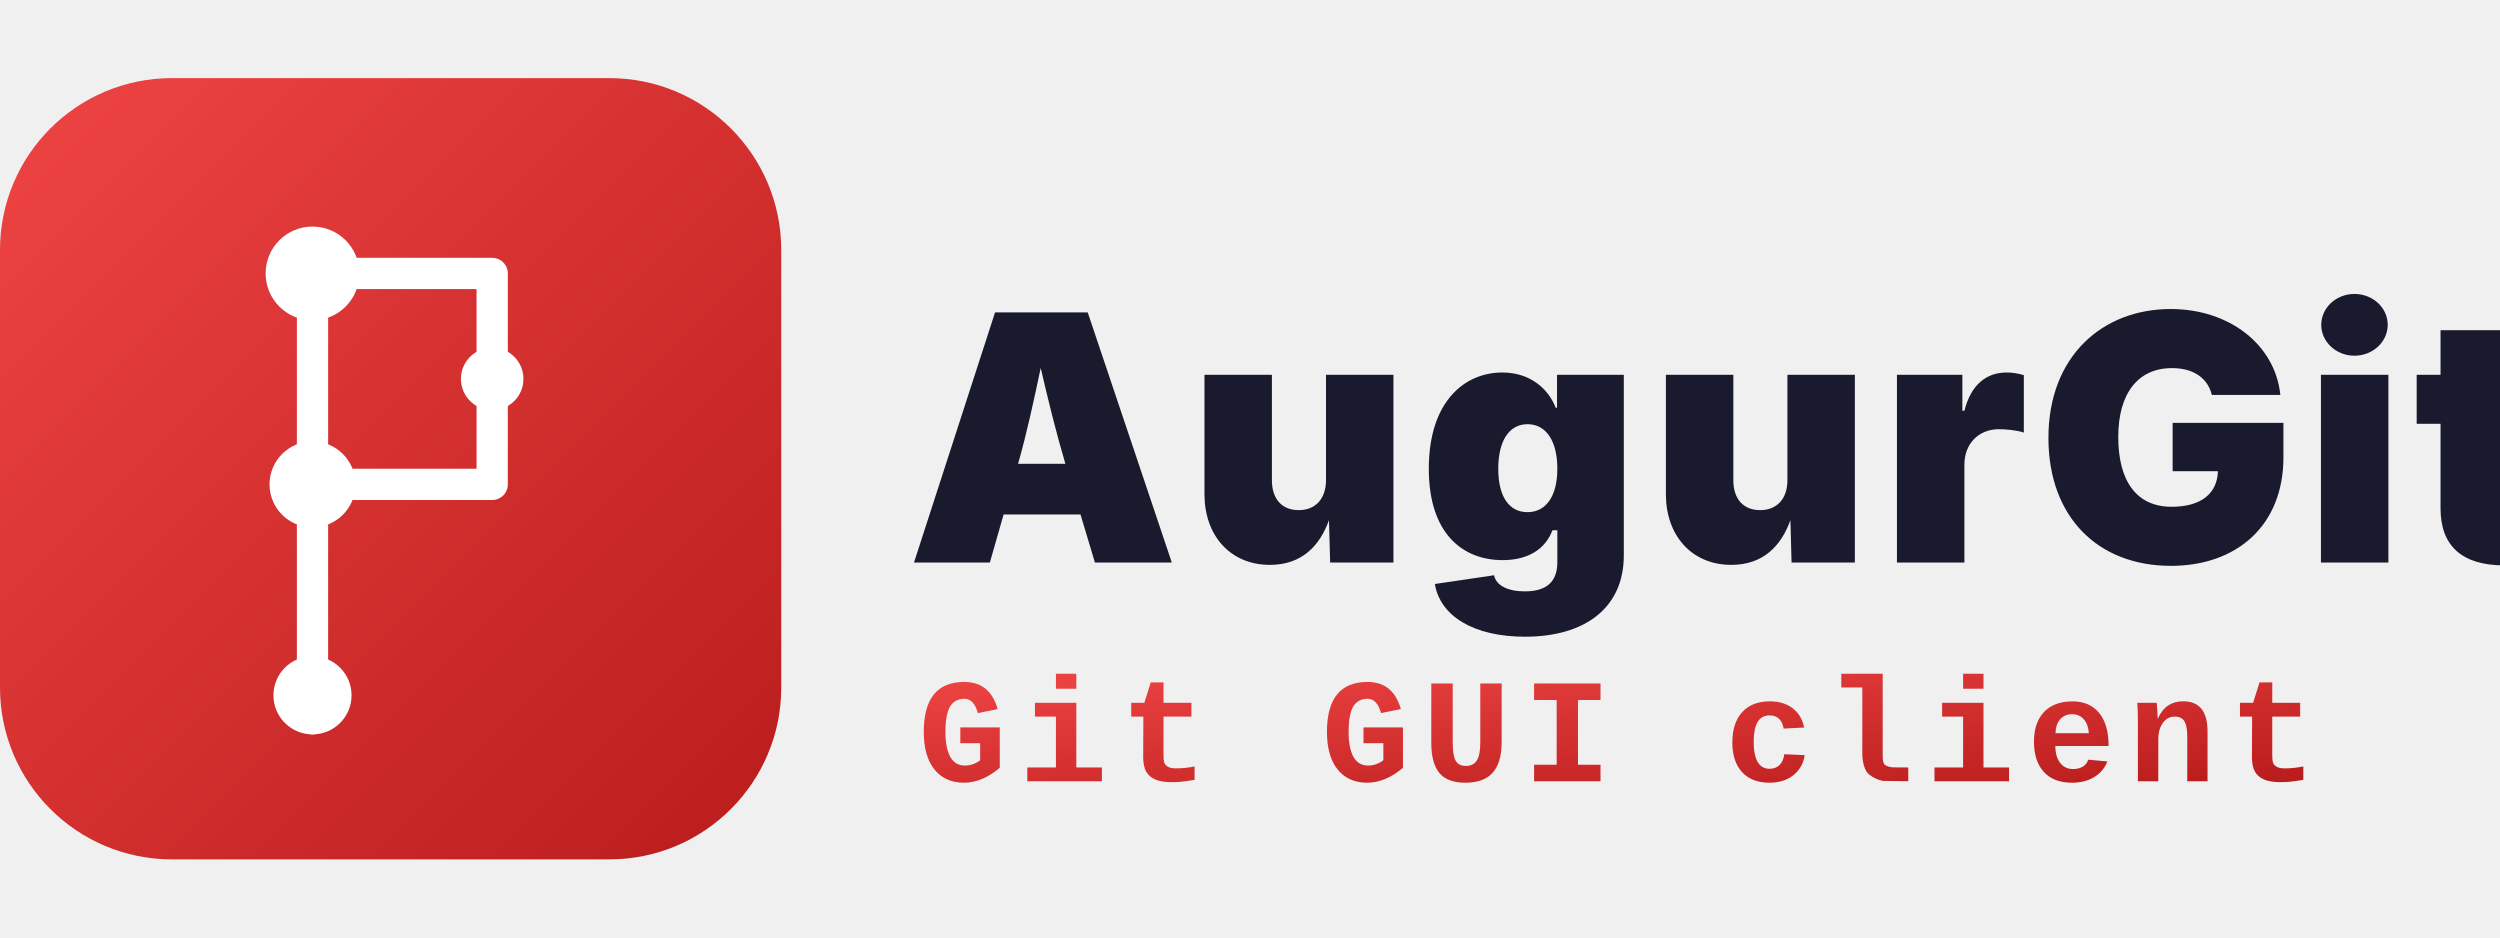
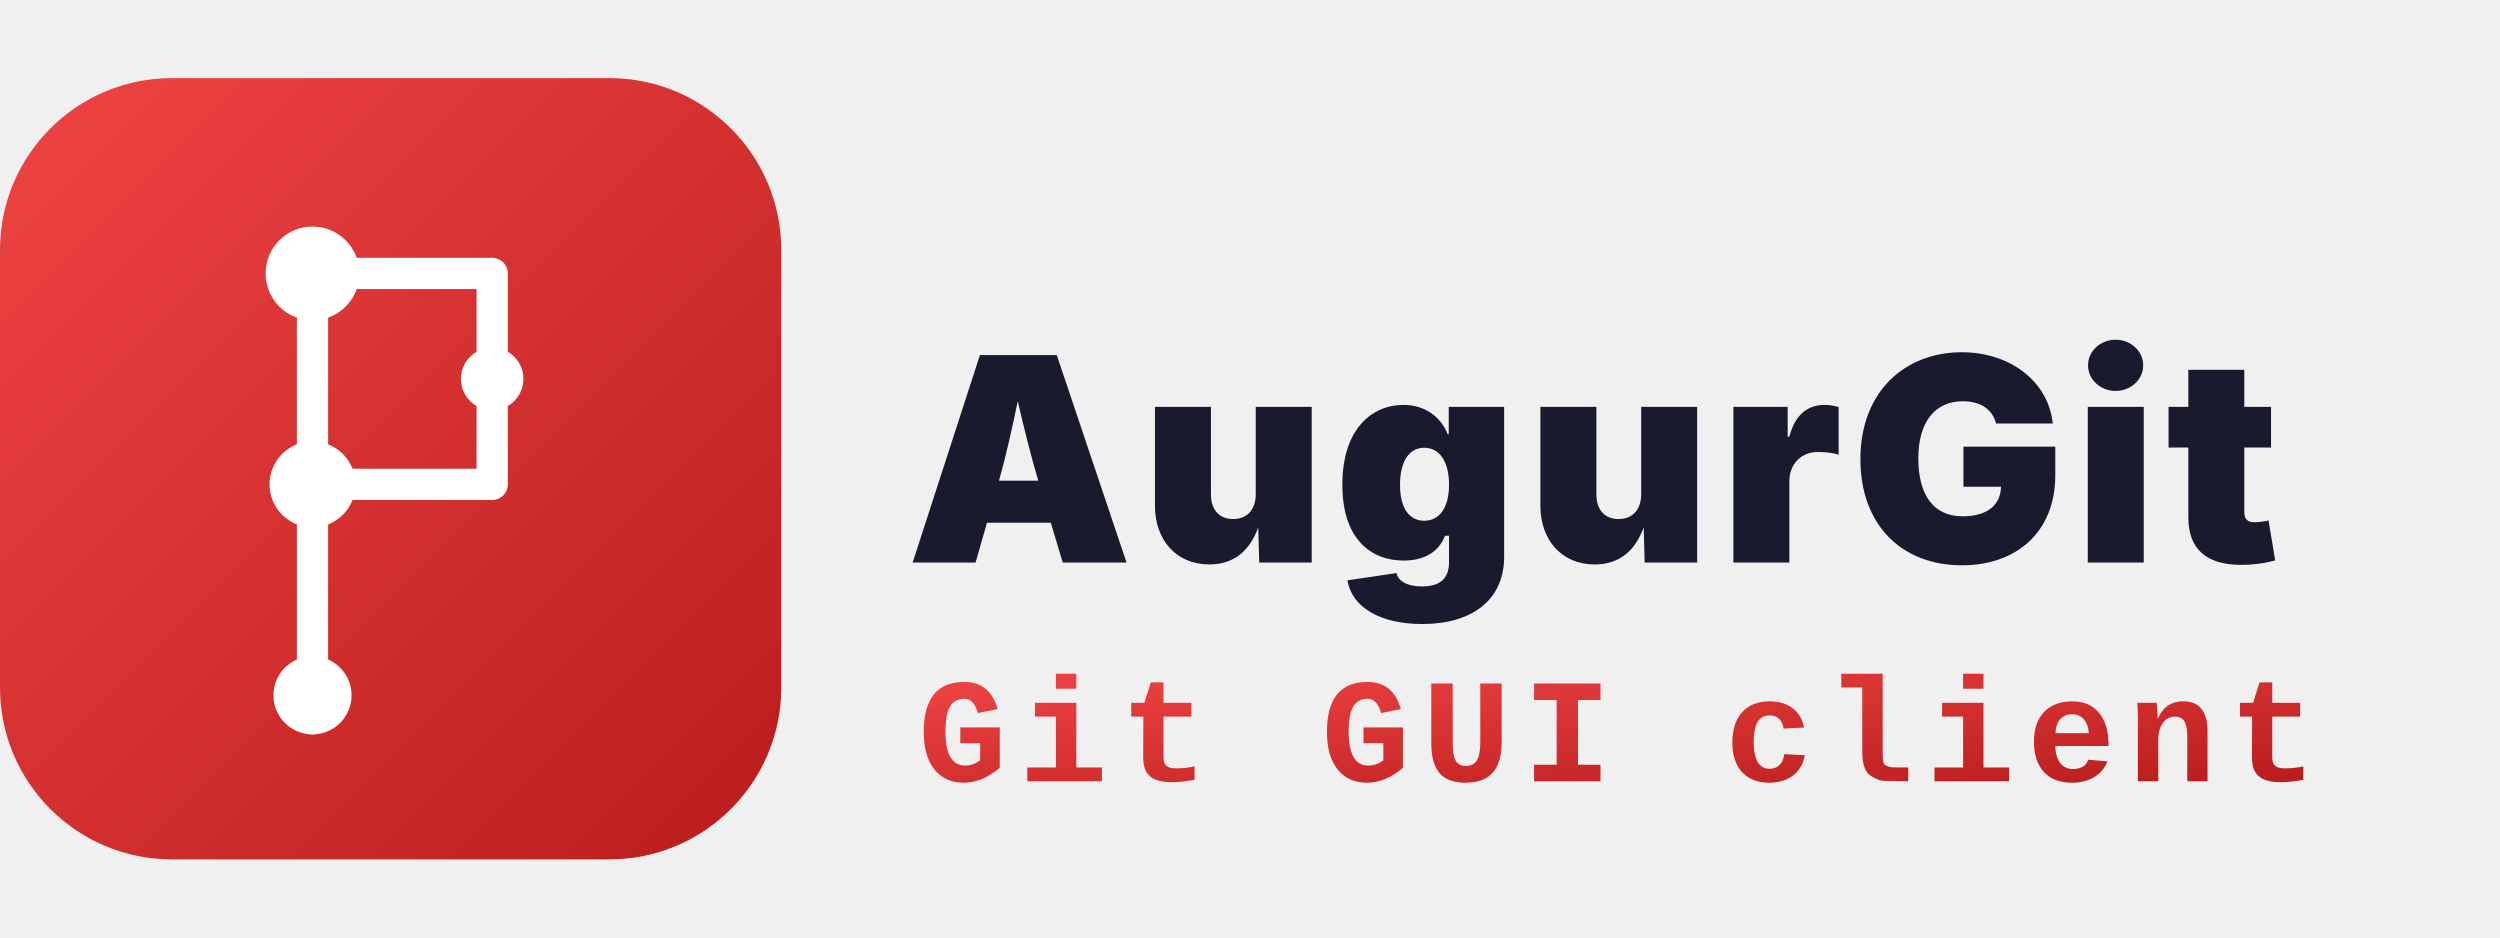
<svg xmlns="http://www.w3.org/2000/svg" viewBox="0 0 640 240" width="640" height="240">
  <defs>
    <linearGradient id="gitg2" x1="0%" y1="0%" x2="100%" y2="100%">
      <stop offset="0%" stop-color="#EF4444" />
      <stop offset="100%" stop-color="#B91C1C" />
    </linearGradient>
  </defs>
  <rect width="200" height="200" x="0" y="20" rx="44" fill="url(#gitg2)" />
  <g transform="translate(0,20)">
    <path d="M80 50 L80 164" stroke="white" stroke-width="8" stroke-linecap="round" fill="none" />
    <path d="M80 50 L126 50 L126 104 L80 104" stroke="white" stroke-width="8" stroke-linecap="round" stroke-linejoin="round" fill="none" />
    <circle cx="80" cy="50" r="12" fill="white" />
    <circle cx="126" cy="77" r="8" fill="white" />
    <circle cx="80" cy="104" r="11" fill="white" />
    <circle cx="80" cy="158" r="10" fill="white" />
  </g>
  <g transform="translate(232, 36)">
-     <text x="0" y="108" font-family="'Inter','SF Pro Display','Helvetica Neue',sans-serif" font-weight="900" font-size="88" fill="#1A1A2E" letter-spacing="2">AugurGit</text>
+     <text x="0" y="108" font-family="'Inter','SF Pro Display','Helvetica Neue',sans-serif" font-weight="900" font-size="73" fill="#1A1A2E" letter-spacing="2">AugurGit</text>
    <text x="3" y="164" font-family="'Courier New','SF Mono',Consolas,monospace" font-weight="700" font-size="38" fill="url(#gitg2)" letter-spacing="3">Git GUI client</text>
  </g>
</svg>
